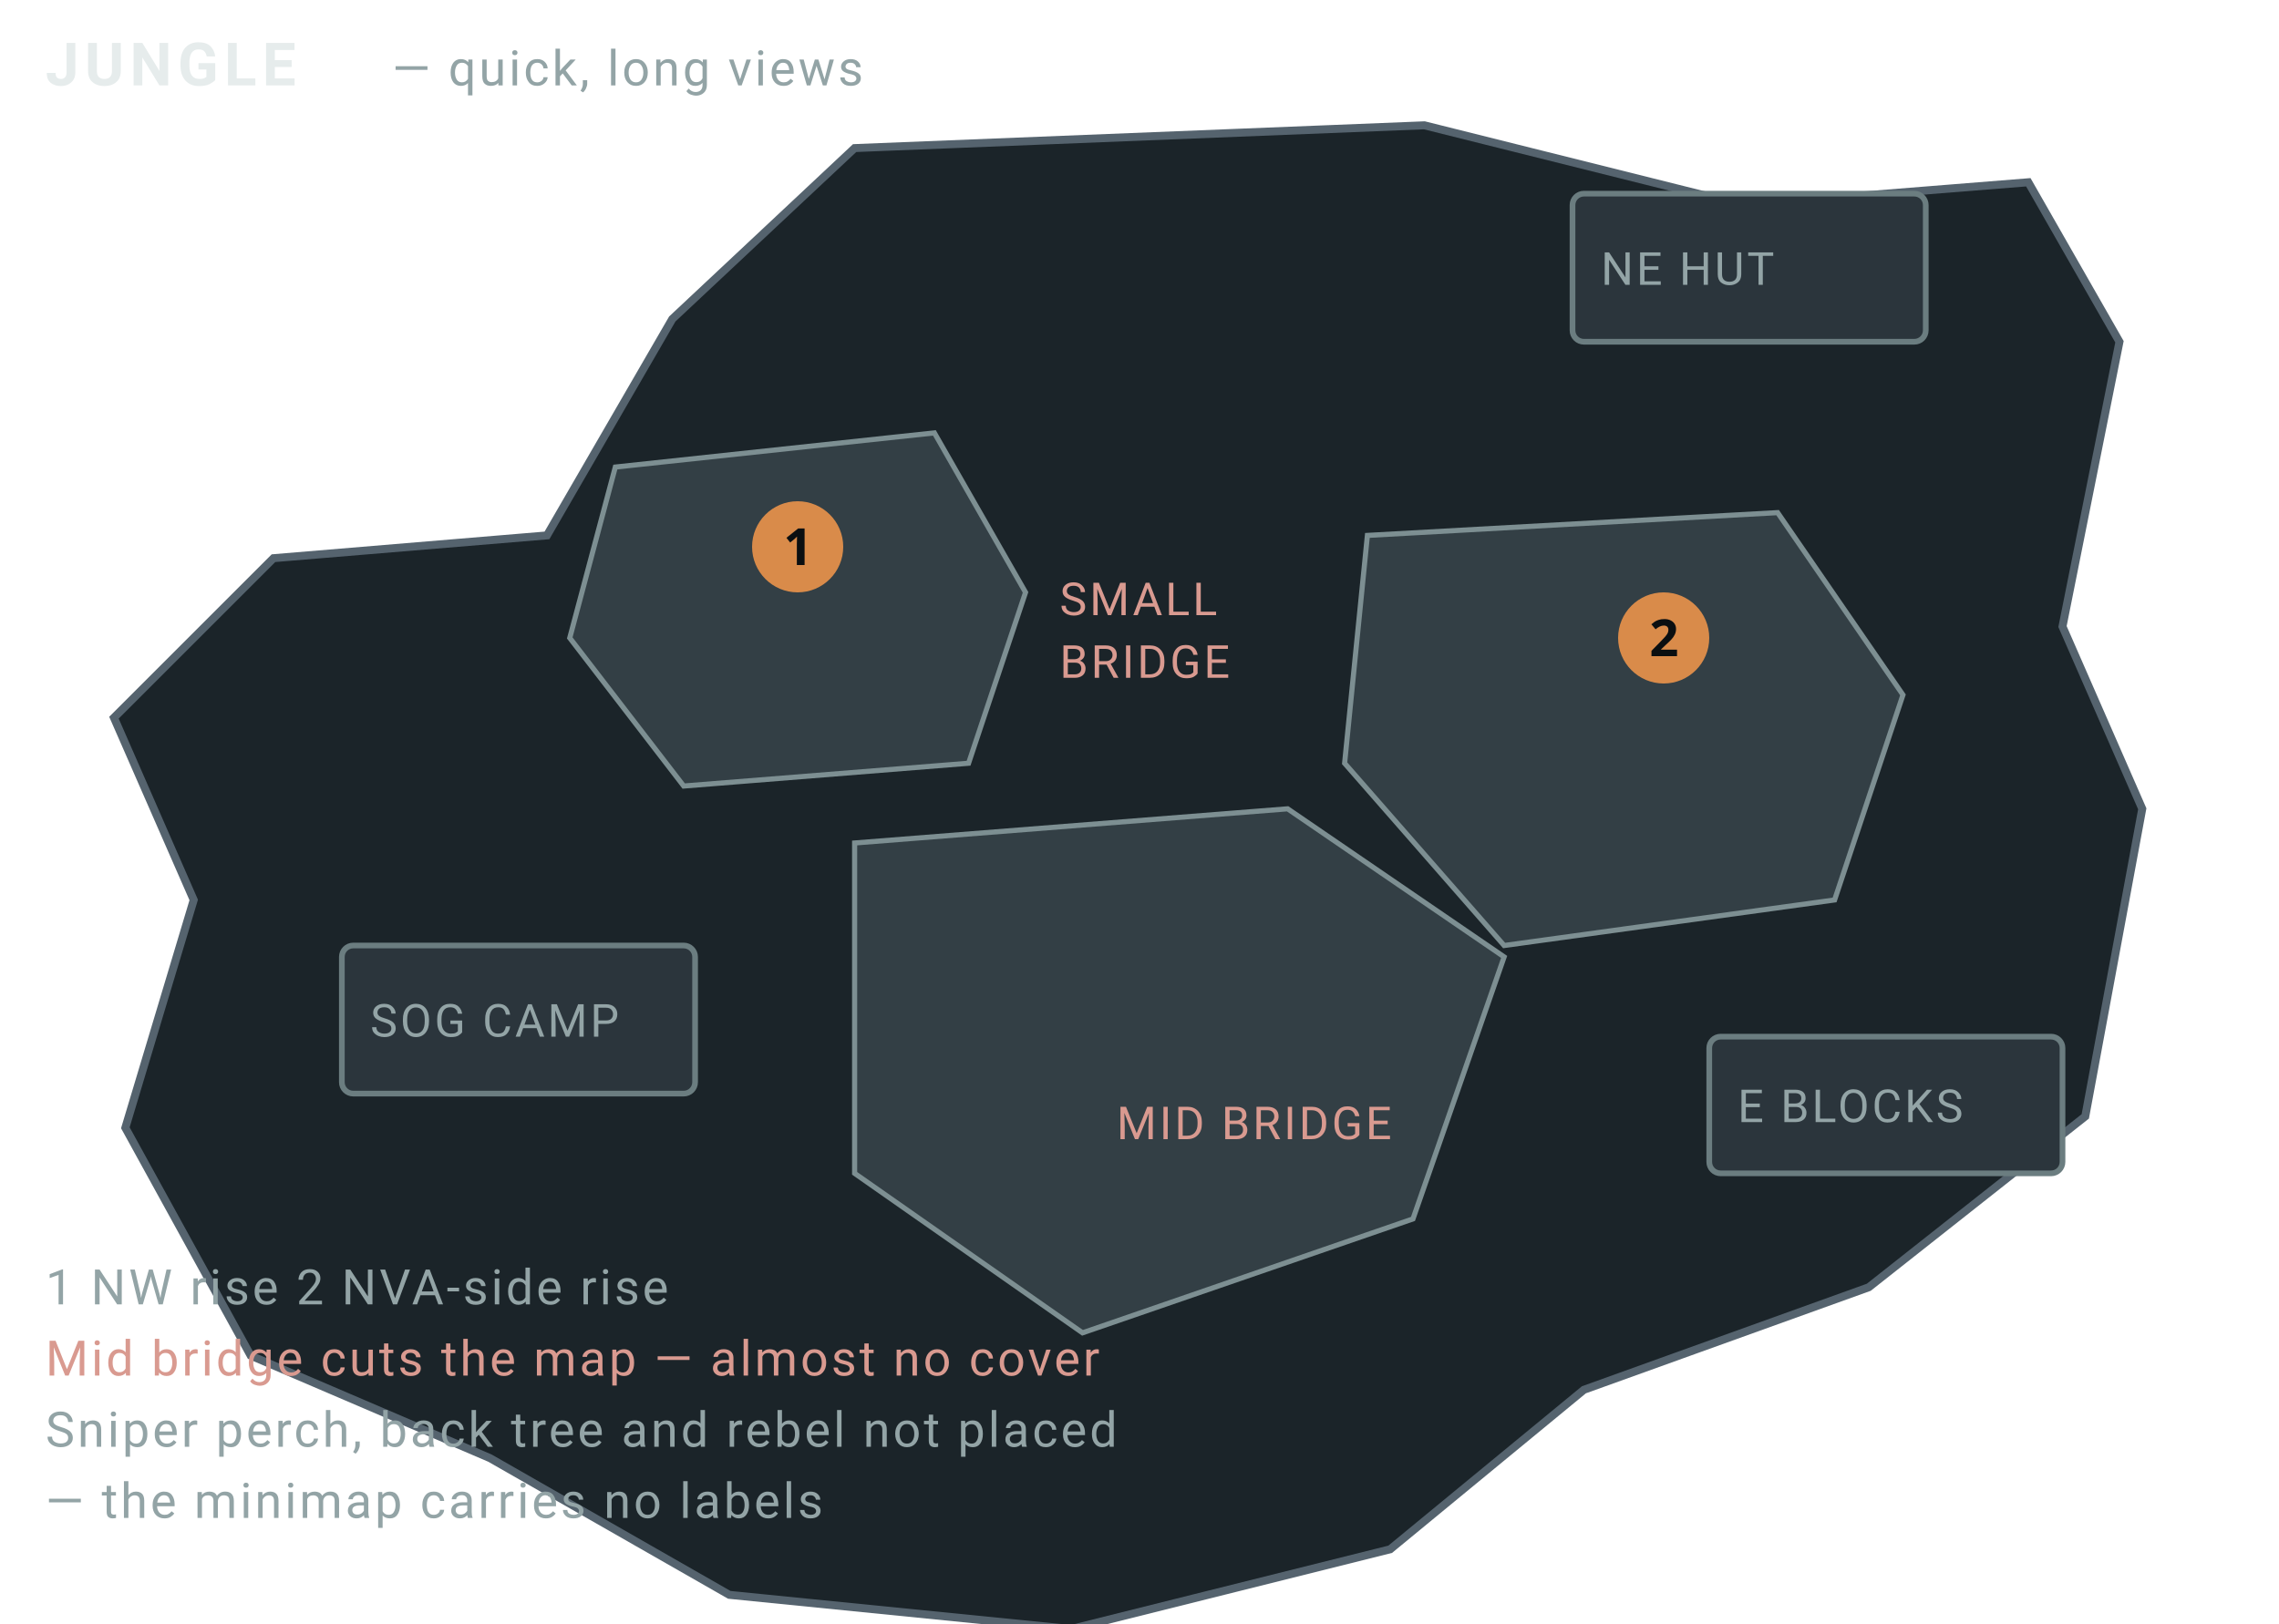
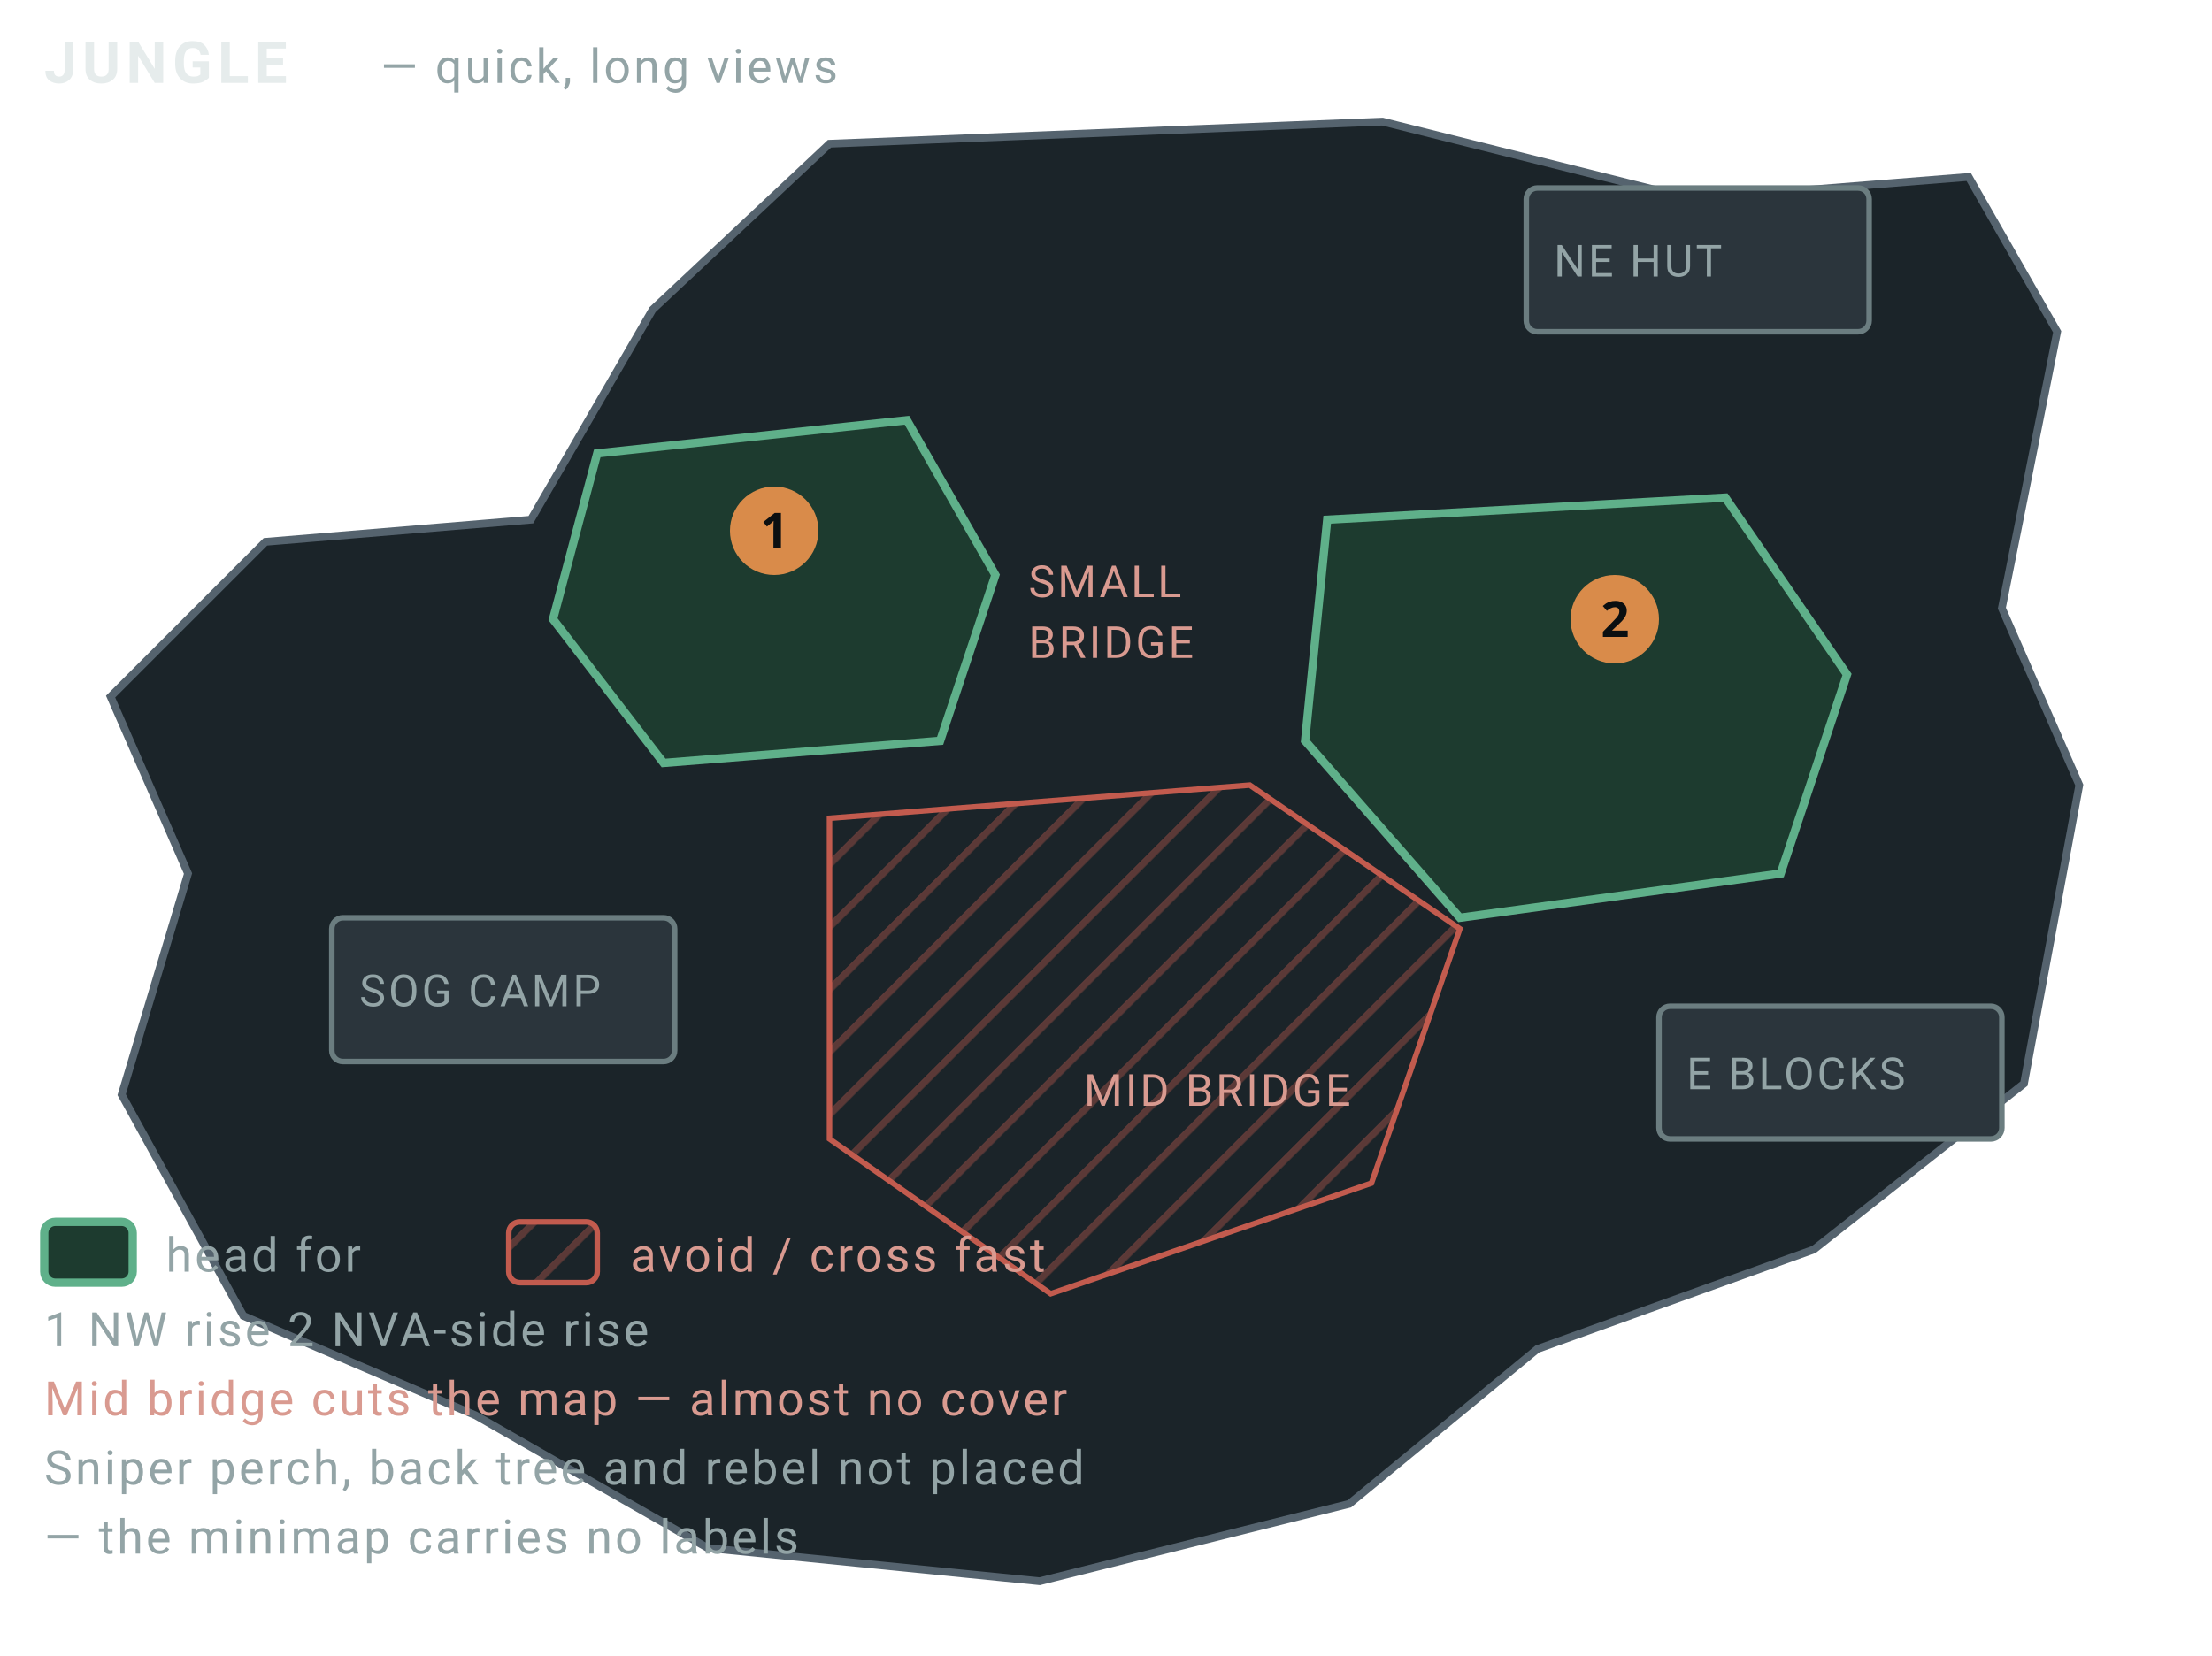
- <svg xmlns="http://www.w3.org/2000/svg" width="400" height="285" viewBox="0 0 400 285" role="img" aria-label="Jungle tactical schematic, traced from the in-game minimap.">
+ <svg xmlns="http://www.w3.org/2000/svg" width="400" height="299.5" viewBox="0 0 400 299.5" role="img" aria-label="Jungle tactical schematic, traced from the in-game minimap.">
  <defs>
    <pattern id="hz" width="8" height="8" patternTransform="rotate(45)" patternUnits="userSpaceOnUse">
      <line x1="0" y1="0" x2="0" y2="8" stroke="#c25b4e" stroke-width="2.5" opacity="0.38" />
    </pattern>
    <style>
.terr{fill:#1b2429;stroke:#55636e;stroke-width:1.4}
.b{fill:#39454c;stroke:#8fb0aa;stroke-width:1.1}
.s{fill:#2b353c;stroke:#6b7d80;stroke-width:1}
.sp{fill:#17313a;stroke:#8fb0aa;stroke-width:1.3}
.rock{fill:#333f45;stroke:#7d8f92;stroke-width:0.9}
.water{fill:#24343c;stroke:#8fb0aa;stroke-width:1}
.hot{fill:url(#hz);stroke:#c25b4e;stroke-width:1}
.lbl{fill:#e6ecec;font-family:ui-sans-serif,system-ui,'Segoe UI',Roboto,sans-serif;
     font-size:9.0px;letter-spacing:0.7px}
.lbl2{fill:#93a4a6;font-family:ui-sans-serif,system-ui,'Segoe UI',Roboto,sans-serif;
      font-size:8.0px;letter-spacing:0.5px}
.hotlbl{fill:#d99a90;font-family:ui-sans-serif,system-ui,'Segoe UI',Roboto,sans-serif;
        font-size:8.0px;letter-spacing:0.5px}
.ttl{fill:#e6ecec;font-family:ui-sans-serif,system-ui,'Segoe UI',Roboto,sans-serif;
     font-size:10.5px;letter-spacing:1.0px;font-weight:600}
.key{fill:#93a4a6;font-family:ui-sans-serif,system-ui,'Segoe UI',Roboto,sans-serif;
     font-size:8.6px;letter-spacing:0.5px}
.keyhot{fill:#d99a90;font-family:ui-sans-serif,system-ui,'Segoe UI',Roboto,sans-serif;
        font-size:8.6px;letter-spacing:0.5px}
.pin{fill:#d98b4a}
.pinn{fill:#0b0f11;font-family:ui-sans-serif,system-ui,sans-serif;font-size:9px;font-weight:700}
.link{stroke:#55636e;stroke-width:1.3;fill:none;stroke-dasharray:3 3}
+ 
+ .go{fill:#1d3b2f;stroke:#5fb08a;stroke-width:1.5}
+ .golbl{fill:#a9dcc0;font-family:ui-sans-serif,system-ui,'Segoe UI',Roboto,sans-serif;
+        font-size:9px;letter-spacing:0.7px}
</style>
  </defs>
  <text class="ttl" x="8" y="15">JUNGLE</text>
  <text class="key" x="68.84" y="15">— quick, long views</text>
  <path class="terr" d="M150 26 L250 22 L306 36 L356 32 L372 60 L362 110 L376 142 L366 196 L328 226 L278 244 L244 272 L188 286 L128 280 L86 256 L44 238 L22 198 L34 158 L20 126 L48 98 L96 94 L118 56 Z" />
-   <path class="rock" d="M108 82 L164 76 L180 104 L170 134 L120 138 L100 112 Z" />
-   <path class="rock" d="M240 94 L312 90 L334 122 L322 158 L264 166 L236 134 Z" />
-   <path class="rock" d="M150 148 L226 142 L264 168 L248 214 L190 234 L150 206 Z" />
+   <path class="go" d="M108 82 L164 76 L180 104 L170 134 L120 138 L100 112 Z" />
+   <path class="go" d="M240 94 L312 90 L334 122 L322 158 L264 166 L236 134 Z" />
+   <path class="hot" d="M150 148 L226 142 L264 168 L248 214 L190 234 L150 206 Z" />
  <rect class="s" x="60" y="166" width="62" height="26" rx="2" />
  <text class="lbl2" x="65" y="182">SOG CAMP</text>
  <rect class="s" x="276" y="34" width="62" height="26" rx="2" />
  <text class="lbl2" x="281" y="50">NE HUT</text>
  <rect class="s" x="300" y="182" width="62" height="24" rx="2" />
  <text class="lbl2" x="305" y="197">E BLOCKS</text>
  <text class="hotlbl" x="186" y="108">SMALL</text>
  <text class="hotlbl" x="186" y="119">BRIDGE</text>
  <text class="hotlbl" x="196" y="200">MID BRIDGE</text>
  <circle class="pin" cx="140" cy="96" r="8" />
  <text class="pinn" x="137.5" y="99.2">1</text>
  <circle class="pin" cx="292" cy="112" r="8" />
  <text class="pinn" x="289.5" y="115.2">2</text>
-   <text class="key" x="8" y="229">1  NW rise    2  NVA-side rise</text>
-   <text class="keyhot" x="8" y="241.5">Mid bridge cuts the map — almost no cover</text>
-   <text class="key" x="8" y="254">Sniper perch, back tree and rebel not placed</text>
-   <text class="key" x="8" y="266.5">— the minimap carries no labels</text>
+   <rect class="go" x="8" y="221" width="16" height="11" rx="2" />
+   <text class="key" x="30" y="230">head for</text>
+   <rect class="hot" x="92" y="221" width="16" height="11" rx="2" />
+   <text class="keyhot" x="114" y="230">avoid / cross fast</text>
+   <text class="key" x="8" y="243.5">1  NW rise    2  NVA-side rise</text>
+   <text class="keyhot" x="8" y="256">Mid bridge cuts the map — almost no cover</text>
+   <text class="key" x="8" y="268.5">Sniper perch, back tree and rebel not placed</text>
+   <text class="key" x="8" y="281">— the minimap carries no labels</text>
</svg>
